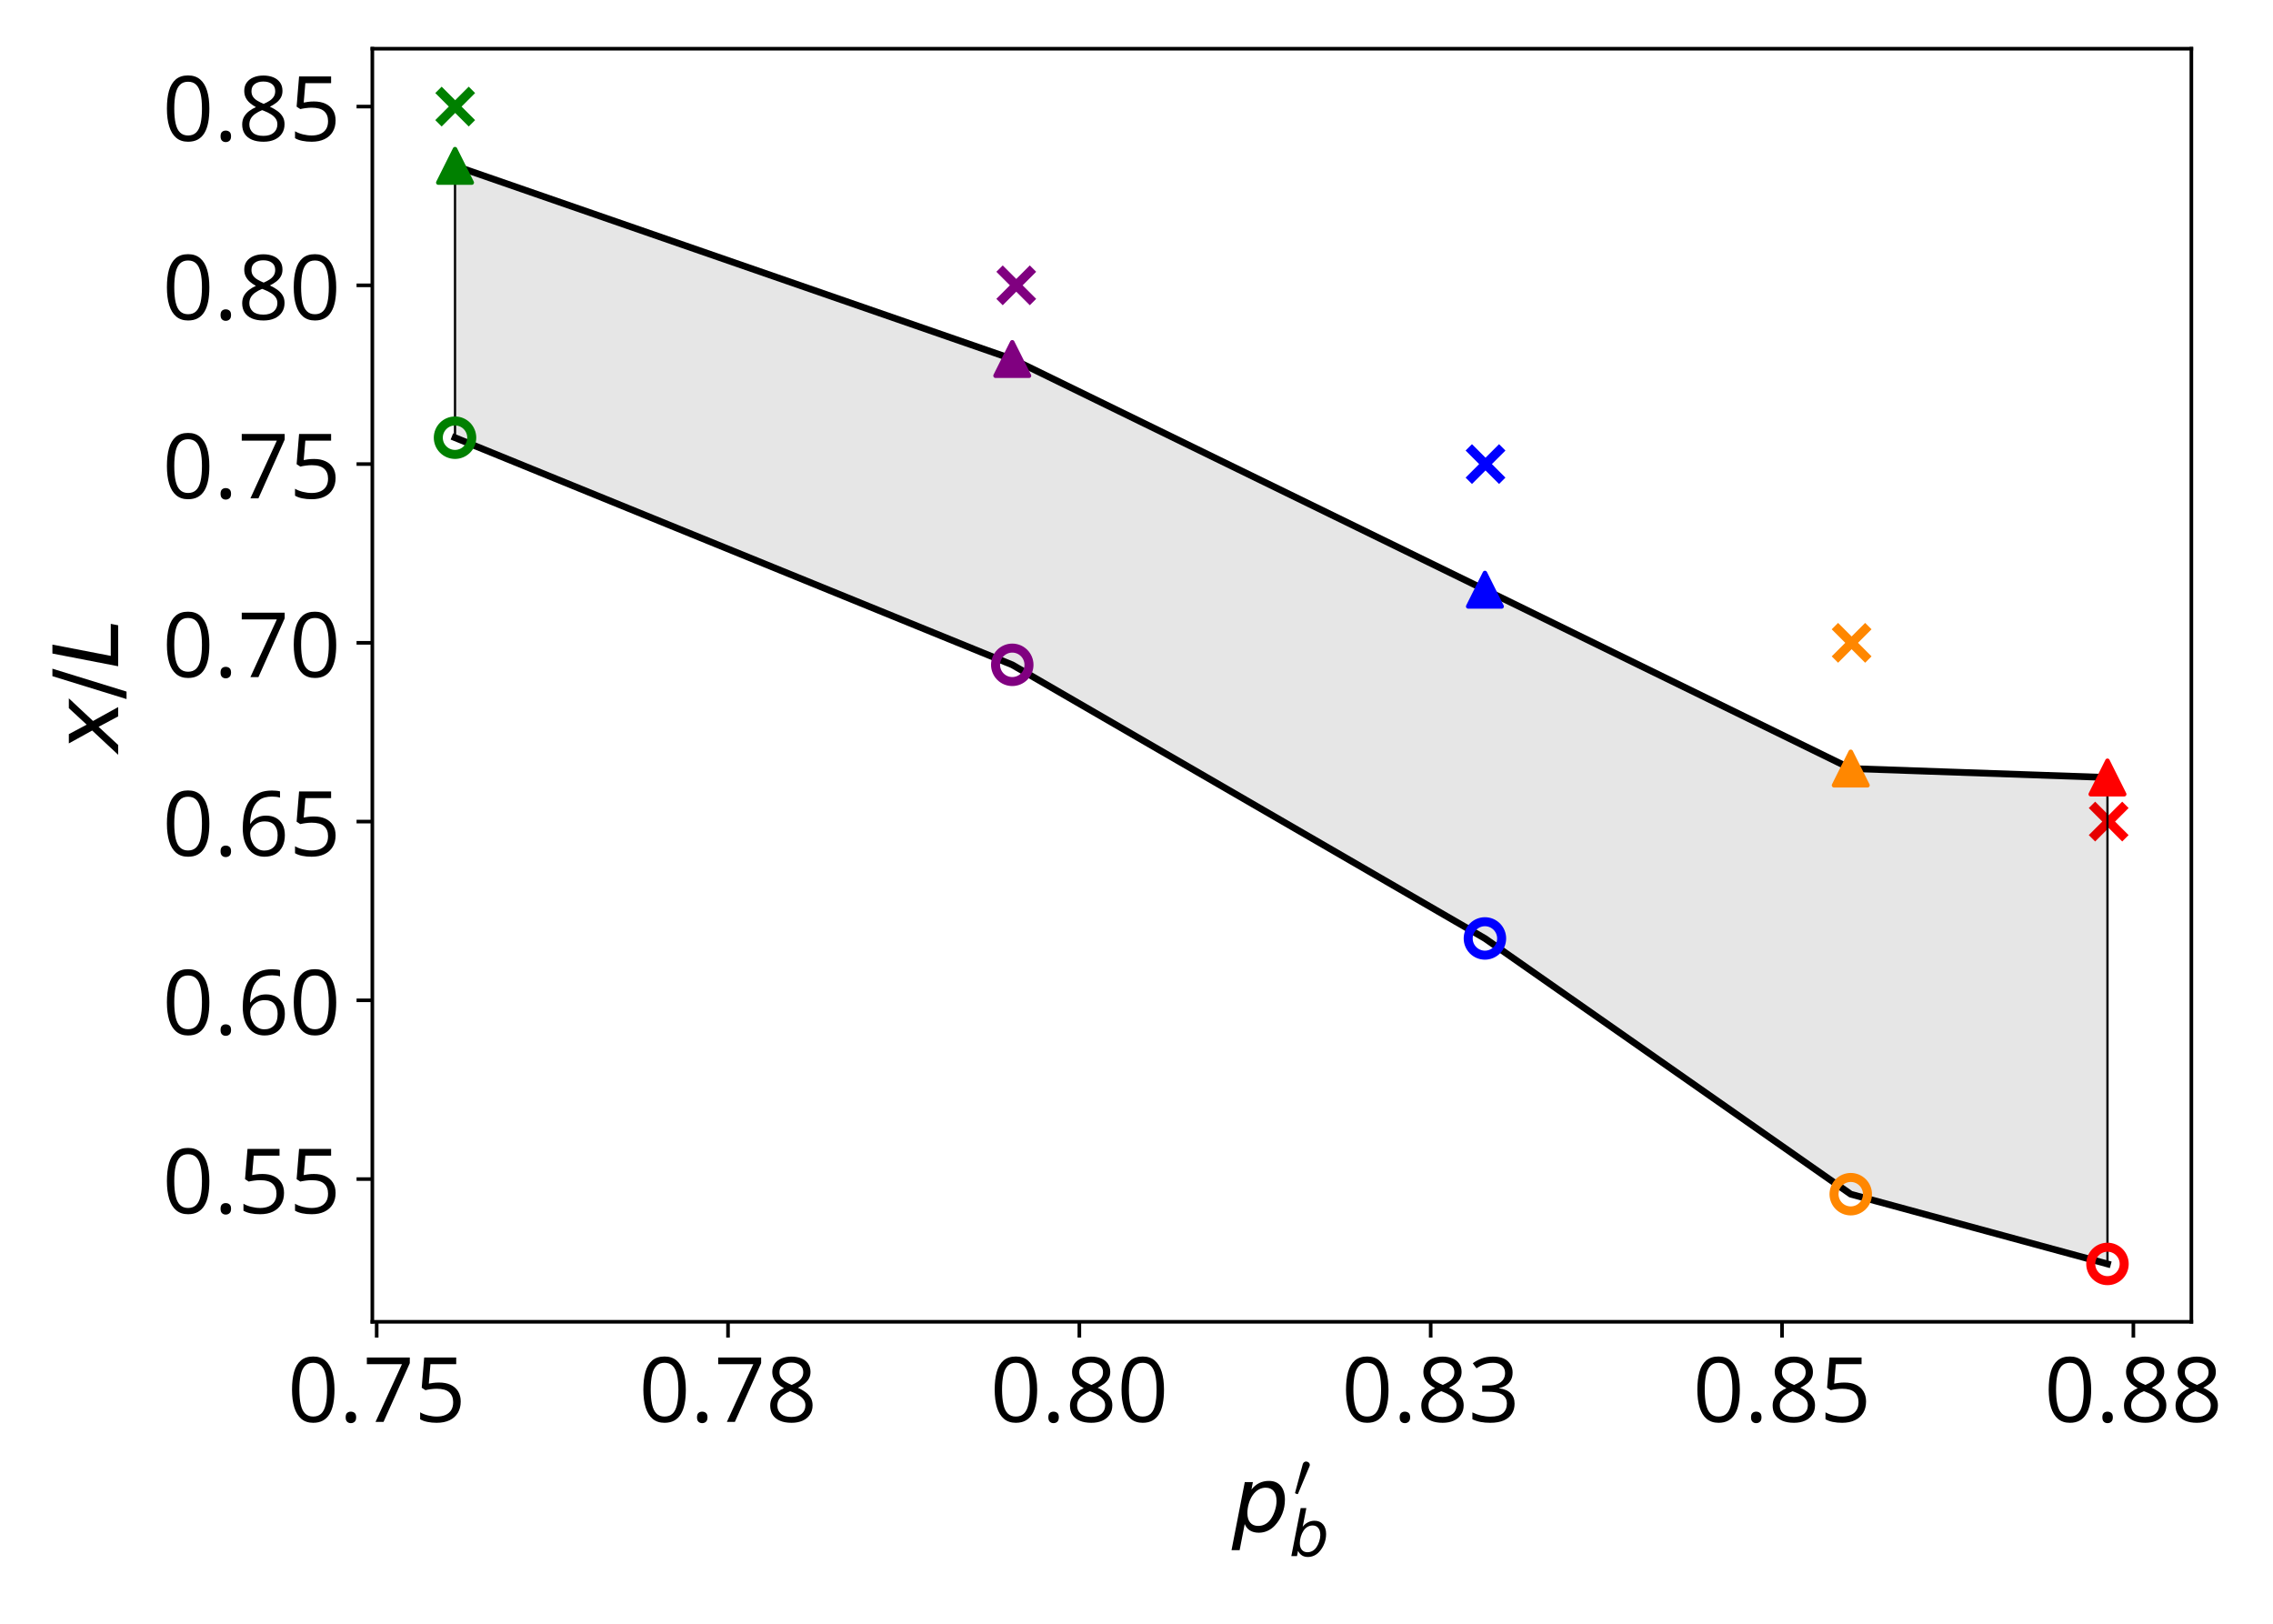
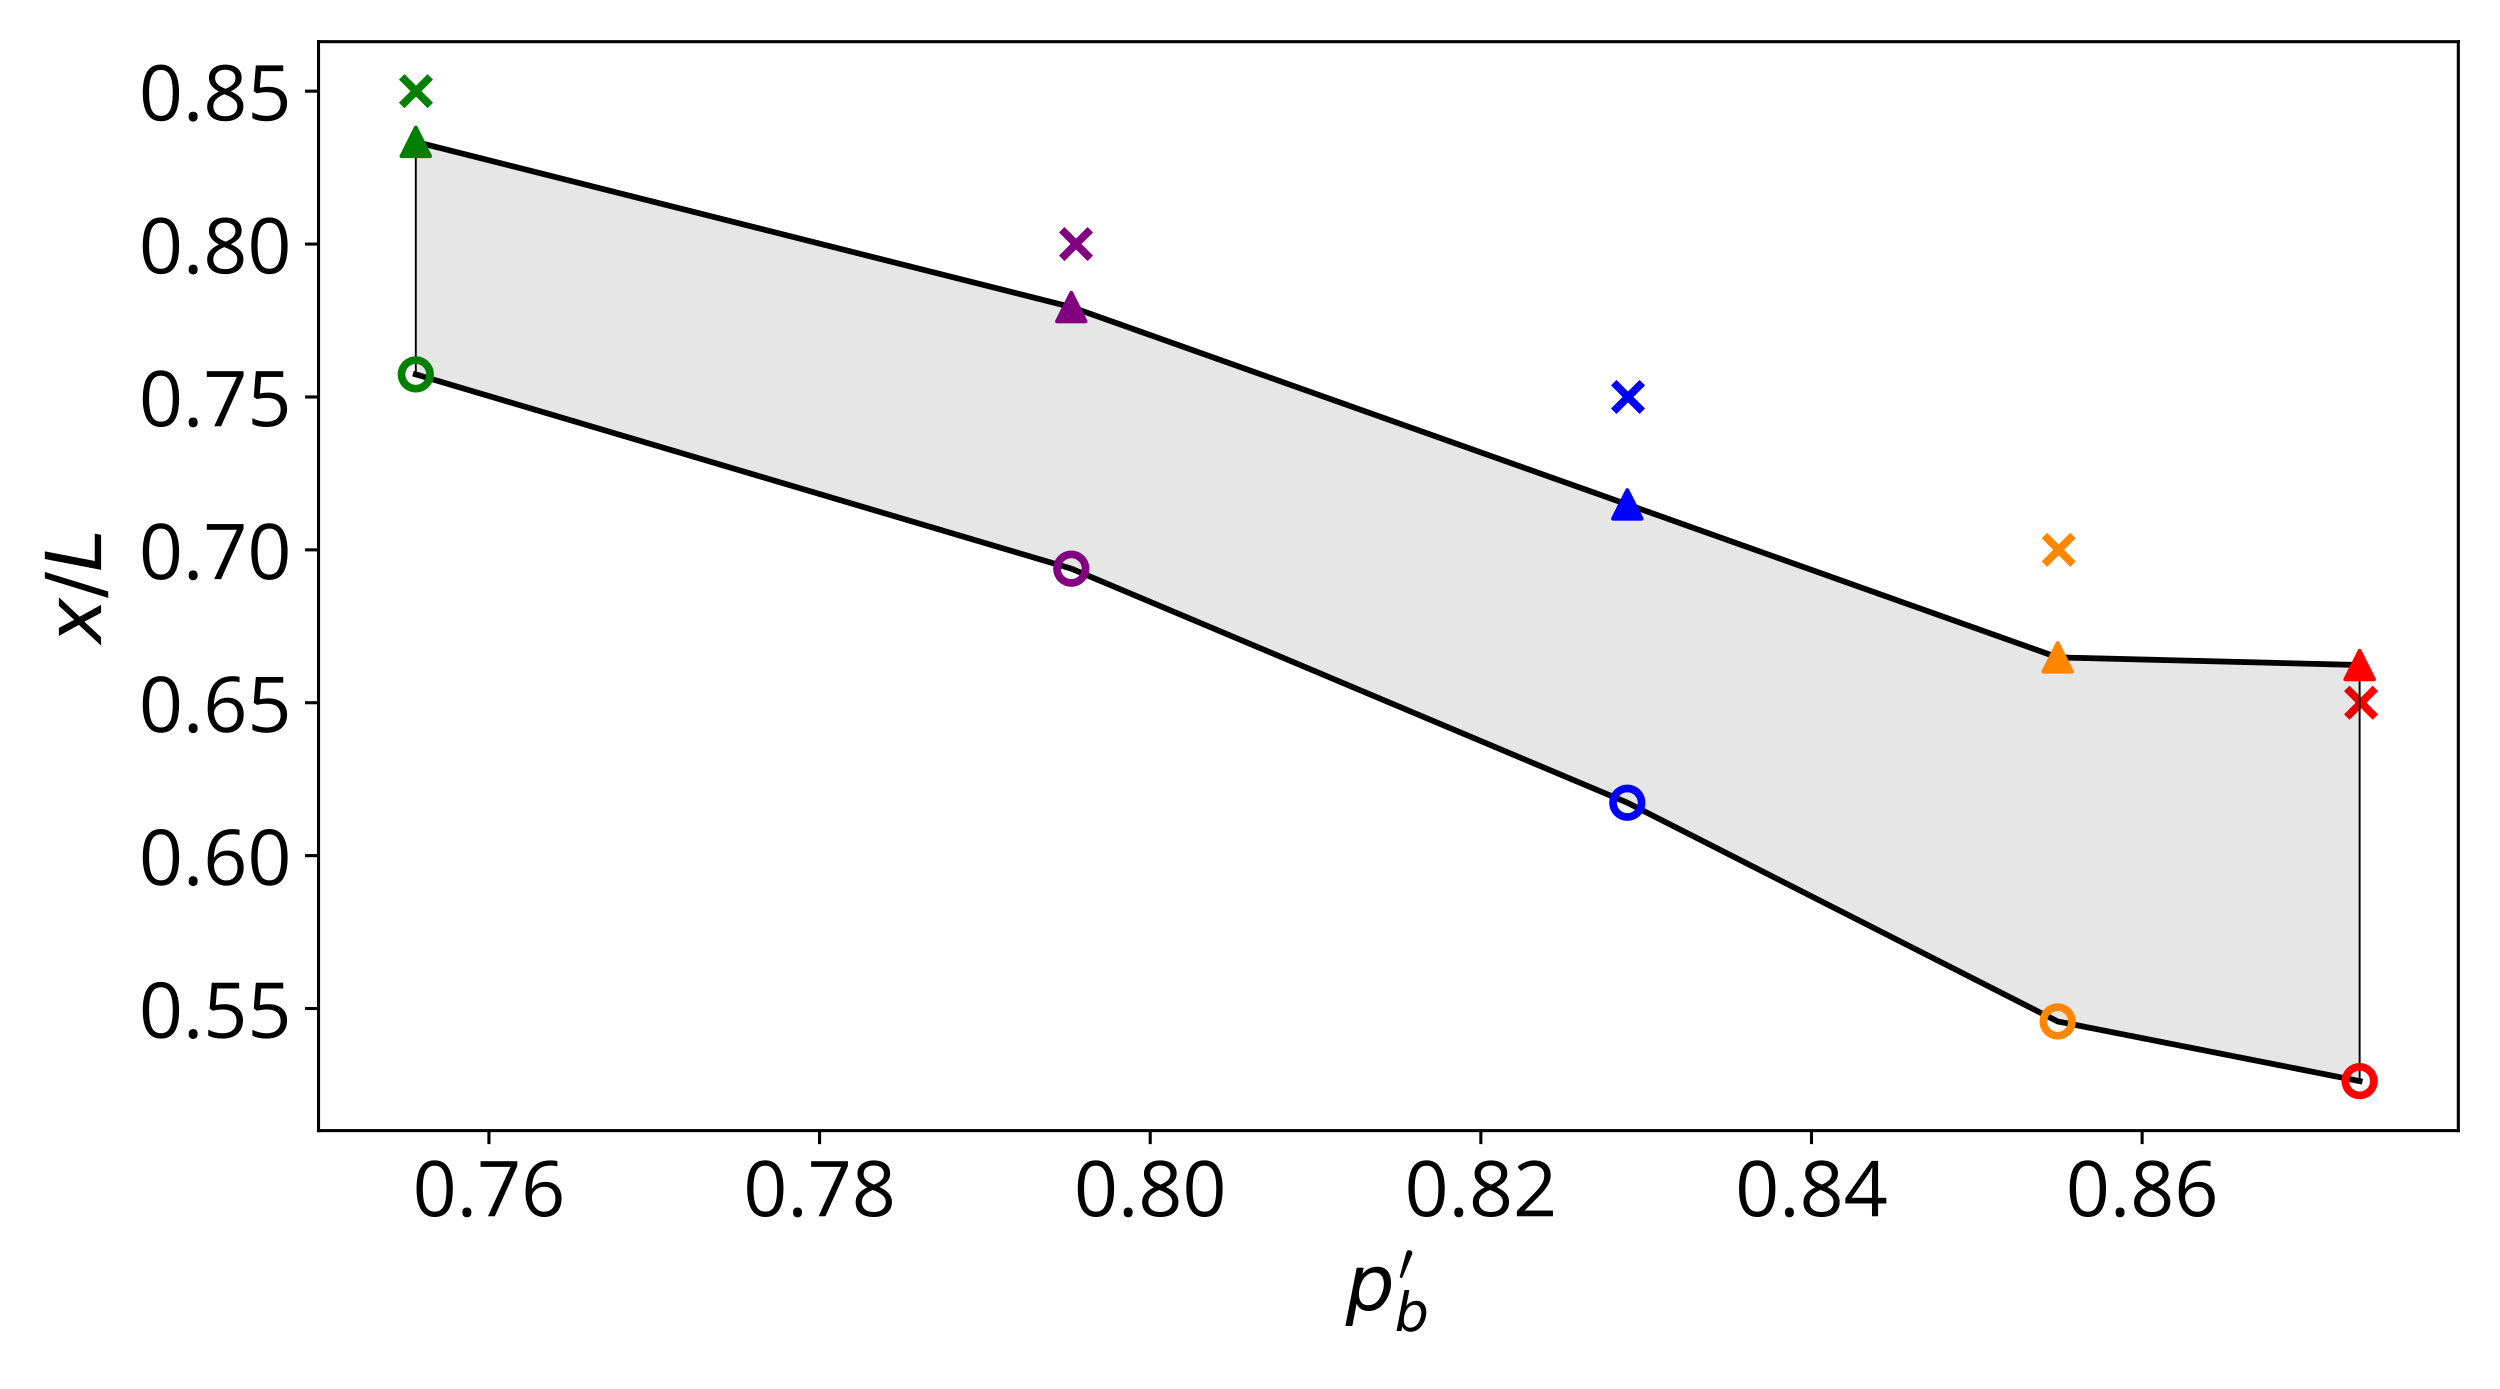
- <svg xmlns="http://www.w3.org/2000/svg" xmlns:xlink="http://www.w3.org/1999/xlink" width="504pt" height="360pt" viewBox="0 0 504 360" version="1.1">
+ <svg xmlns="http://www.w3.org/2000/svg" xmlns:xlink="http://www.w3.org/1999/xlink" width="648pt" height="360pt" viewBox="0 0 648 360" version="1.1">
  <defs>
    <style type="text/css">*{stroke-linejoin: round; stroke-linecap: butt}</style>
  </defs>
  <g id="figure_1">
    <g id="patch_1">
-       <path d="M 0 360  L 504 360  L 504 0  L 0 0  L 0 360  z " style="fill: none" />
+       <path d="M 0 360  L 648 360  L 648 0  L 0 0  L 0 360  z " style="fill: none" />
    </g>
    <g id="axes_1">
      <g id="patch_2">
-         <path d="M 82.56 293.056  L 485.9 293.056  L 485.9 10.8  L 82.56 10.8  L 82.56 293.056  z " style="fill: none" />
+         <path d="M 82.56 293.056  L 637.2 293.056  L 637.2 10.8  L 82.56 10.8  L 82.56 293.056  z " style="fill: none" />
      </g>
      <g id="PathCollection_1">
        <defs>
-           <path id="mbc65a1bb86" d="M -3.708 3.708  L 3.708 -3.708  M -3.708 -3.708  L 3.708 3.708  " style="stroke: #ff0000; stroke-width: 2" />
-         </defs>
-         <g clip-path="url(#pcce4325422)">
-           <use xlink:href="#mbc65a1bb86" x="467.566" y="182.151" style="fill: #ff0000; stroke: #ff0000; stroke-width: 2" />
+           <path id="m8bd02743a0" d="M -3.708 3.708  L 3.708 -3.708  M -3.708 -3.708  L 3.708 3.708  " style="stroke: #ff0000; stroke-width: 2" />
+         </defs>
+         <g clip-path="url(#pde7bd43092)">
+           <use xlink:href="#m8bd02743a0" x="611.989" y="182.151" style="fill: #ff0000; stroke: #ff0000; stroke-width: 2" />
        </g>
      </g>
      <g id="PathCollection_2">
        <defs>
-           <path id="m175d8bca30" d="M -3.708 3.708  L 3.708 -3.708  M -3.708 -3.708  L 3.708 3.708  " style="stroke: #ff8700; stroke-width: 2" />
-         </defs>
-         <g clip-path="url(#pcce4325422)">
-           <use xlink:href="#m175d8bca30" x="410.566" y="142.521" style="fill: #ff8700; stroke: #ff8700; stroke-width: 2" />
+           <path id="md33470eb6f" d="M -3.708 3.708  L 3.708 -3.708  M -3.708 -3.708  L 3.708 3.708  " style="stroke: #ff8700; stroke-width: 2" />
+         </defs>
+         <g clip-path="url(#pde7bd43092)">
+           <use xlink:href="#md33470eb6f" x="533.607" y="142.521" style="fill: #ff8700; stroke: #ff8700; stroke-width: 2" />
        </g>
      </g>
      <g id="PathCollection_3">
        <defs>
-           <path id="m1ca6a62682" d="M -3.708 3.708  L 3.708 -3.708  M -3.708 -3.708  L 3.708 3.708  " style="stroke: #0000ff; stroke-width: 2" />
-         </defs>
-         <g clip-path="url(#pcce4325422)">
-           <use xlink:href="#m1ca6a62682" x="329.39" y="102.891" style="fill: #0000ff; stroke: #0000ff; stroke-width: 2" />
+           <path id="m4ae01405e3" d="M -3.708 3.708  L 3.708 -3.708  M -3.708 -3.708  L 3.708 3.708  " style="stroke: #0000ff; stroke-width: 2" />
+         </defs>
+         <g clip-path="url(#pde7bd43092)">
+           <use xlink:href="#m4ae01405e3" x="421.981" y="102.891" style="fill: #0000ff; stroke: #0000ff; stroke-width: 2" />
        </g>
      </g>
      <g id="PathCollection_4">
        <defs>
-           <path id="m28de1bdd44" d="M -3.708 3.708  L 3.708 -3.708  M -3.708 -3.708  L 3.708 3.708  " style="stroke: #800080; stroke-width: 2" />
-         </defs>
-         <g clip-path="url(#pcce4325422)">
-           <use xlink:href="#m28de1bdd44" x="225.339" y="63.26" style="fill: #800080; stroke: #800080; stroke-width: 2" />
+           <path id="m82427ff9be" d="M -3.708 3.708  L 3.708 -3.708  M -3.708 -3.708  L 3.708 3.708  " style="stroke: #800080; stroke-width: 2" />
+         </defs>
+         <g clip-path="url(#pde7bd43092)">
+           <use xlink:href="#m82427ff9be" x="278.898" y="63.26" style="fill: #800080; stroke: #800080; stroke-width: 2" />
        </g>
      </g>
      <g id="PathCollection_5">
        <defs>
-           <path id="m9c85a7671e" d="M -3.708 3.708  L 3.708 -3.708  M -3.708 -3.708  L 3.708 3.708  " style="stroke: #008000; stroke-width: 2" />
-         </defs>
-         <g clip-path="url(#pcce4325422)">
-           <use xlink:href="#m9c85a7671e" x="100.931" y="23.63" style="fill: #008000; stroke: #008000; stroke-width: 2" />
+           <path id="m4c0b42e154" d="M -3.708 3.708  L 3.708 -3.708  M -3.708 -3.708  L 3.708 3.708  " style="stroke: #008000; stroke-width: 2" />
+         </defs>
+         <g clip-path="url(#pde7bd43092)">
+           <use xlink:href="#m4c0b42e154" x="107.823" y="23.63" style="fill: #008000; stroke: #008000; stroke-width: 2" />
        </g>
      </g>
      <g id="FillBetweenPolyCollection_1">
-         <path d="M 100.894 36.774  L 100.894 97.042  L 224.452 147.398  L 329.257 208.063  L 410.373 264.763  L 467.297 280.226  L 467.297 172.378  L 467.297 172.378  L 410.373 170.395  L 329.257 130.745  L 224.452 79.596  L 100.894 36.774  z " clip-path="url(#pcce4325422)" style="fill: url(#h24ad5fb496); fill-opacity: 0.1; stroke: #000000; stroke-width: 0.5" />
+         <path d="M 107.771 36.774  L 107.771 97.042  L 277.678 147.398  L 421.797 208.063  L 533.342 264.763  L 611.619 280.226  L 611.619 172.378  L 611.619 172.378  L 533.342 170.395  L 421.797 130.745  L 277.678 79.596  L 107.771 36.774  z " clip-path="url(#pde7bd43092)" style="fill: url(#h2fddd3b027); fill-opacity: 0.1; stroke: #000000; stroke-width: 0.5" />
      </g>
      <g id="matplotlib.axis_1">
        <g id="xtick_1">
          <g id="line2d_1">
            <defs>
-               <path id="med26c30f99" d="M 0 0  L 0 3.5  " style="stroke: #000000; stroke-width: 0.8" />
+               <path id="m0897f36cd3" d="M 0 0  L 0 3.5  " style="stroke: #000000; stroke-width: 0.8" />
            </defs>
            <g>
-               <use xlink:href="#med26c30f99" x="83.523" y="293.056" style="stroke: #000000; stroke-width: 0.8" />
+               <use xlink:href="#m0897f36cd3" x="126.734" y="293.056" style="stroke: #000000; stroke-width: 0.8" />
            </g>
          </g>
          <g id="text_1">
-             <g transform="translate(63.74438 315.2529) scale(0.2 -0.2)">
+             <g transform="translate(106.9559 315.2529) scale(0.2 -0.2)">
              <defs>
                <path id="OpenSans-Regular-30" d="M 3334 2291  Q 3334 1734 3250 1296  Q 3166 859 2984 556  Q 2803 253 2515 95  Q 2228 -63 1825 -63  Q 1316 -63 983 215  Q 650 494 486 1020  Q 322 1547 322 2291  Q 322 3022 470 3548  Q 619 4075 950 4358  Q 1281 4641 1825 4641  Q 2341 4641 2675 4361  Q 3009 4081 3171 3554  Q 3334 3028 3334 2291  z M 844 2291  Q 844 1653 941 1228  Q 1038 803 1255 592  Q 1472 381 1825 381  Q 2178 381 2395 590  Q 2613 800 2711 1225  Q 2809 1650 2809 2291  Q 2809 2919 2712 3342  Q 2616 3766 2400 3980  Q 2184 4194 1825 4194  Q 1466 4194 1250 3980  Q 1034 3766 939 3342  Q 844 2919 844 2291  z " transform="scale(0.015625)" />
                <path id="OpenSans-Regular-2e" d="M 469 325  Q 469 544 575 636  Q 681 728 834 728  Q 994 728 1103 636  Q 1213 544 1213 325  Q 1213 109 1103 10  Q 994 -88 834 -88  Q 681 -88 575 10  Q 469 109 469 325  z " transform="scale(0.015625)" />
                <path id="OpenSans-Regular-37" d="M 906 0  L 2781 4094  L 291 4094  L 291 4569  L 3338 4569  L 3338 4169  L 1475 0  L 906 0  z " transform="scale(0.015625)" />
-                 <path id="OpenSans-Regular-35" d="M 1759 2794  Q 2225 2794 2569 2636  Q 2913 2478 3102 2178  Q 3291 1878 3291 1450  Q 3291 981 3087 642  Q 2884 303 2503 120  Q 2122 -63 1591 -63  Q 1234 -63 928 0  Q 622 63 413 188  L 413 681  Q 641 544 966 462  Q 1291 381 1597 381  Q 1944 381 2205 492  Q 2466 603 2611 829  Q 2756 1056 2756 1400  Q 2756 1856 2476 2104  Q 2197 2353 1594 2353  Q 1400 2353 1169 2322  Q 938 2291 788 2253  L 525 2425  L 700 4569  L 2972 4569  L 2972 4094  L 1144 4094  L 1028 2716  Q 1147 2741 1334 2767  Q 1522 2794 1759 2794  z " transform="scale(0.015625)" />
+                 <path id="OpenSans-Regular-36" d="M 363 1953  Q 363 2366 420 2759  Q 478 3153 615 3492  Q 753 3831 990 4087  Q 1228 4344 1583 4489  Q 1938 4634 2434 4634  Q 2575 4634 2737 4620  Q 2900 4606 3006 4575  L 3006 4128  Q 2891 4169 2742 4187  Q 2594 4206 2444 4206  Q 1863 4206 1530 3953  Q 1197 3700 1050 3267  Q 903 2834 881 2294  L 916 2294  Q 1013 2450 1163 2576  Q 1313 2703 1527 2778  Q 1741 2853 2025 2853  Q 2425 2853 2723 2690  Q 3022 2528 3186 2218  Q 3350 1909 3350 1469  Q 3350 997 3175 653  Q 3000 309 2676 123  Q 2353 -63 1906 -63  Q 1572 -63 1290 65  Q 1009 194 801 447  Q 594 700 478 1076  Q 363 1453 363 1953  z M 1900 375  Q 2325 375 2581 647  Q 2838 919 2838 1469  Q 2838 1919 2609 2181  Q 2381 2444 1922 2444  Q 1609 2444 1378 2314  Q 1147 2184 1019 1987  Q 891 1791 891 1588  Q 891 1381 952 1168  Q 1013 956 1138 775  Q 1263 594 1453 484  Q 1644 375 1900 375  z " transform="scale(0.015625)" />
              </defs>
              <use xlink:href="#OpenSans-Regular-30" />
              <use xlink:href="#OpenSans-Regular-2e" transform="translate(57.17773 0)" />
              <use xlink:href="#OpenSans-Regular-37" transform="translate(83.44727 0)" />
-               <use xlink:href="#OpenSans-Regular-35" transform="translate(140.625 0)" />
+               <use xlink:href="#OpenSans-Regular-36" transform="translate(140.625 0)" />
            </g>
          </g>
        </g>
        <g id="xtick_2">
          <g id="line2d_2">
            <g>
-               <use xlink:href="#med26c30f99" x="161.426" y="293.056" style="stroke: #000000; stroke-width: 0.8" />
+               <use xlink:href="#m0897f36cd3" x="212.435" y="293.056" style="stroke: #000000; stroke-width: 0.8" />
            </g>
          </g>
          <g id="text_2">
-             <g transform="translate(141.6476 315.2529) scale(0.2 -0.2)">
+             <g transform="translate(192.6568 315.2529) scale(0.2 -0.2)">
              <defs>
                <path id="OpenSans-Regular-38" d="M 1825 4634  Q 2222 4634 2528 4509  Q 2834 4384 3007 4142  Q 3181 3900 3181 3547  Q 3181 3269 3061 3061  Q 2941 2853 2737 2698  Q 2534 2544 2288 2422  Q 2581 2288 2817 2119  Q 3053 1950 3190 1722  Q 3328 1494 3328 1181  Q 3328 797 3142 517  Q 2956 238 2622 87  Q 2288 -63 1838 -63  Q 1353 -63 1014 82  Q 675 228 498 501  Q 322 775 322 1159  Q 322 1475 456 1708  Q 591 1941 812 2109  Q 1034 2278 1297 2394  Q 1069 2519 880 2678  Q 691 2838 580 3052  Q 469 3266 469 3550  Q 469 3897 645 4139  Q 822 4381 1130 4507  Q 1438 4634 1825 4634  z M 831 1156  Q 831 806 1078 579  Q 1325 353 1825 353  Q 2300 353 2559 579  Q 2819 806 2819 1175  Q 2819 1403 2700 1576  Q 2581 1750 2362 1887  Q 2144 2025 1847 2138  L 1734 2178  Q 1447 2059 1245 1914  Q 1044 1769 937 1584  Q 831 1400 831 1156  z M 1819 4209  Q 1450 4209 1215 4032  Q 981 3856 981 3525  Q 981 3288 1095 3123  Q 1209 2959 1406 2842  Q 1603 2725 1847 2625  Q 2084 2725 2268 2845  Q 2453 2966 2559 3131  Q 2666 3297 2666 3528  Q 2666 3859 2433 4034  Q 2200 4209 1819 4209  z " transform="scale(0.015625)" />
              </defs>
              <use xlink:href="#OpenSans-Regular-30" />
              <use xlink:href="#OpenSans-Regular-2e" transform="translate(57.17773 0)" />
              <use xlink:href="#OpenSans-Regular-37" transform="translate(83.44727 0)" />
              <use xlink:href="#OpenSans-Regular-38" transform="translate(140.625 0)" />
            </g>
          </g>
        </g>
        <g id="xtick_3">
          <g id="line2d_3">
            <g>
-               <use xlink:href="#med26c30f99" x="239.329" y="293.056" style="stroke: #000000; stroke-width: 0.8" />
+               <use xlink:href="#m0897f36cd3" x="298.136" y="293.056" style="stroke: #000000; stroke-width: 0.8" />
            </g>
          </g>
          <g id="text_3">
-             <g transform="translate(219.5509 315.2529) scale(0.2 -0.2)">
+             <g transform="translate(278.3578 315.2529) scale(0.2 -0.2)">
              <use xlink:href="#OpenSans-Regular-30" />
              <use xlink:href="#OpenSans-Regular-2e" transform="translate(57.17773 0)" />
              <use xlink:href="#OpenSans-Regular-38" transform="translate(83.44727 0)" />
              <use xlink:href="#OpenSans-Regular-30" transform="translate(140.625 0)" />
            </g>
          </g>
        </g>
        <g id="xtick_4">
          <g id="line2d_4">
            <g>
-               <use xlink:href="#med26c30f99" x="317.232" y="293.056" style="stroke: #000000; stroke-width: 0.8" />
+               <use xlink:href="#m0897f36cd3" x="383.837" y="293.056" style="stroke: #000000; stroke-width: 0.8" />
            </g>
          </g>
          <g id="text_4">
-             <g transform="translate(297.4541 315.2529) scale(0.2 -0.2)">
-               <defs>
-                 <path id="OpenSans-Regular-33" d="M 3141 3503  Q 3141 3197 3022 2972  Q 2903 2747 2690 2605  Q 2478 2463 2191 2406  L 2191 2381  Q 2734 2313 3007 2031  Q 3281 1750 3281 1294  Q 3281 897 3095 590  Q 2909 284 2526 110  Q 2144 -63 1547 -63  Q 1184 -63 876 -5  Q 569 53 288 188  L 288 675  Q 572 534 906 454  Q 1241 375 1553 375  Q 2178 375 2456 623  Q 2734 872 2734 1303  Q 2734 1600 2579 1783  Q 2425 1966 2136 2052  Q 1847 2138 1441 2138  L 984 2138  L 984 2581  L 1444 2581  Q 1816 2581 2075 2690  Q 2334 2800 2470 2998  Q 2606 3197 2606 3469  Q 2606 3816 2375 4005  Q 2144 4194 1747 4194  Q 1503 4194 1303 4144  Q 1103 4094 928 4006  Q 753 3919 578 3803  L 316 4159  Q 566 4353 925 4493  Q 1284 4634 1741 4634  Q 2441 4634 2791 4315  Q 3141 3997 3141 3503  z " transform="scale(0.015625)" />
-               </defs>
-               <use xlink:href="#OpenSans-Regular-30" />
-               <use xlink:href="#OpenSans-Regular-2e" transform="translate(57.17773 0)" />
-               <use xlink:href="#OpenSans-Regular-38" transform="translate(83.44727 0)" />
-               <use xlink:href="#OpenSans-Regular-33" transform="translate(140.625 0)" />
+             <g transform="translate(364.0587 315.2529) scale(0.2 -0.2)">
+               <defs>
+                 <path id="OpenSans-Regular-32" d="M 3309 0  L 316 0  L 316 434  L 1538 1675  Q 1878 2019 2111 2287  Q 2344 2556 2466 2817  Q 2588 3078 2588 3391  Q 2588 3778 2358 3983  Q 2128 4188 1753 4188  Q 1425 4188 1172 4075  Q 919 3963 653 3756  L 375 4106  Q 556 4259 770 4378  Q 984 4497 1229 4565  Q 1475 4634 1753 4634  Q 2175 4634 2481 4487  Q 2788 4341 2955 4069  Q 3122 3797 3122 3422  Q 3122 3059 2978 2748  Q 2834 2438 2575 2133  Q 2316 1828 1969 1488  L 975 497  L 975 475  L 3309 475  L 3309 0  z " transform="scale(0.015625)" />
+               </defs>
+               <use xlink:href="#OpenSans-Regular-30" />
+               <use xlink:href="#OpenSans-Regular-2e" transform="translate(57.17773 0)" />
+               <use xlink:href="#OpenSans-Regular-38" transform="translate(83.44727 0)" />
+               <use xlink:href="#OpenSans-Regular-32" transform="translate(140.625 0)" />
            </g>
          </g>
        </g>
        <g id="xtick_5">
          <g id="line2d_5">
            <g>
-               <use xlink:href="#med26c30f99" x="395.136" y="293.056" style="stroke: #000000; stroke-width: 0.8" />
+               <use xlink:href="#m0897f36cd3" x="469.538" y="293.056" style="stroke: #000000; stroke-width: 0.8" />
            </g>
          </g>
          <g id="text_5">
-             <g transform="translate(375.3574 315.2529) scale(0.2 -0.2)">
-               <use xlink:href="#OpenSans-Regular-30" />
-               <use xlink:href="#OpenSans-Regular-2e" transform="translate(57.17773 0)" />
-               <use xlink:href="#OpenSans-Regular-38" transform="translate(83.44727 0)" />
-               <use xlink:href="#OpenSans-Regular-35" transform="translate(140.625 0)" />
+             <g transform="translate(449.7596 315.2529) scale(0.2 -0.2)">
+               <defs>
+                 <path id="OpenSans-Regular-34" d="M 3538 1059  L 2853 1059  L 2853 0  L 2347 0  L 2347 1059  L 138 1059  L 138 1497  L 2313 4594  L 2853 4594  L 2853 1528  L 3538 1528  L 3538 1059  z M 2347 1528  L 2347 3022  Q 2347 3194 2350 3333  Q 2353 3472 2359 3592  Q 2366 3713 2370 3822  Q 2375 3931 2378 4038  L 2353 4038  Q 2294 3913 2217 3773  Q 2141 3634 2063 3525  L 653 1528  L 2347 1528  z " transform="scale(0.015625)" />
+               </defs>
+               <use xlink:href="#OpenSans-Regular-30" />
+               <use xlink:href="#OpenSans-Regular-2e" transform="translate(57.17773 0)" />
+               <use xlink:href="#OpenSans-Regular-38" transform="translate(83.44727 0)" />
+               <use xlink:href="#OpenSans-Regular-34" transform="translate(140.625 0)" />
            </g>
          </g>
        </g>
        <g id="xtick_6">
          <g id="line2d_6">
            <g>
-               <use xlink:href="#med26c30f99" x="473.039" y="293.056" style="stroke: #000000; stroke-width: 0.8" />
+               <use xlink:href="#m0897f36cd3" x="555.239" y="293.056" style="stroke: #000000; stroke-width: 0.8" />
            </g>
          </g>
          <g id="text_6">
-             <g transform="translate(453.2606 315.2529) scale(0.2 -0.2)">
-               <use xlink:href="#OpenSans-Regular-30" />
-               <use xlink:href="#OpenSans-Regular-2e" transform="translate(57.17773 0)" />
-               <use xlink:href="#OpenSans-Regular-38" transform="translate(83.44727 0)" />
-               <use xlink:href="#OpenSans-Regular-38" transform="translate(140.625 0)" />
+             <g transform="translate(535.4605 315.2529) scale(0.2 -0.2)">
+               <use xlink:href="#OpenSans-Regular-30" />
+               <use xlink:href="#OpenSans-Regular-2e" transform="translate(57.17773 0)" />
+               <use xlink:href="#OpenSans-Regular-38" transform="translate(83.44727 0)" />
+               <use xlink:href="#OpenSans-Regular-36" transform="translate(140.625 0)" />
            </g>
          </g>
        </g>
        <g id="text_7">
-           <g transform="translate(273.13 339.6372) scale(0.2 -0.2)">
+           <g transform="translate(348.78 339.6372) scale(0.2 -0.2)">
            <defs>
              <path id="DejaVuSans-Oblique-70" d="M 3175 2156  Q 3175 2616 2975 2859  Q 2775 3103 2400 3103  Q 2144 3103 1911 2972  Q 1678 2841 1497 2591  Q 1319 2344 1212 1994  Q 1106 1644 1106 1300  Q 1106 863 1306 627  Q 1506 391 1875 391  Q 2147 391 2380 519  Q 2613 647 2778 891  Q 2956 1147 3065 1494  Q 3175 1841 3175 2156  z M 1394 2969  Q 1625 3272 1939 3428  Q 2253 3584 2638 3584  Q 3175 3584 3472 3232  Q 3769 2881 3769 2247  Q 3769 1728 3584 1258  Q 3400 788 3053 416  Q 2822 169 2531 39  Q 2241 -91 1919 -91  Q 1547 -91 1294 64  Q 1041 219 916 525  L 556 -1331  L -19 -1331  L 922 3500  L 1497 3500  L 1394 2969  z " transform="scale(0.015625)" />
              <path id="Cmsy10-30" d="M 225 347  Q 184 359 184 409  L 966 3316  Q 1003 3434 1093 3506  Q 1184 3578 1300 3578  Q 1450 3578 1564 3479  Q 1678 3381 1678 3231  Q 1678 3166 1644 3084  L 488 319  Q 466 275 428 275  Q 394 275 320 306  Q 247 338 225 347  z " transform="scale(0.015625)" />
              <path id="DejaVuSans-Oblique-62" d="M 3169 2138  Q 3169 2591 2961 2847  Q 2753 3103 2388 3103  Q 2122 3103 1889 2973  Q 1656 2844 1484 2597  Q 1303 2338 1198 1995  Q 1094 1653 1094 1313  Q 1094 881 1298 636  Q 1503 391 1863 391  Q 2134 391 2365 517  Q 2597 644 2772 891  Q 2950 1147 3059 1487  Q 3169 1828 3169 2138  z M 1381 2969  Q 1594 3256 1914 3420  Q 2234 3584 2584 3584  Q 3122 3584 3439 3221  Q 3756 2859 3756 2241  Q 3756 1734 3570 1259  Q 3384 784 3041 416  Q 2816 172 2522 40  Q 2228 -91 1906 -91  Q 1566 -91 1316 65  Q 1066 222 909 531  L 806 0  L 231 0  L 1178 4863  L 1753 4863  L 1381 2969  z " transform="scale(0.015625)" />
            </defs>
            <use xlink:href="#DejaVuSans-Oblique-70" transform="translate(0 0.520313)" />
            <use xlink:href="#Cmsy10-30" transform="translate(68.12646 38.86563) scale(0.7)" />
            <use xlink:href="#DejaVuSans-Oblique-62" transform="translate(63.47656 -26.82344) scale(0.7)" />
          </g>
        </g>
      </g>
      <g id="matplotlib.axis_2">
        <g id="ytick_1">
          <g id="line2d_7">
            <defs>
-               <path id="m71e8b456d3" d="M 0 0  L -3.5 0  " style="stroke: #000000; stroke-width: 0.8" />
+               <path id="mcaf106a169" d="M 0 0  L -3.5 0  " style="stroke: #000000; stroke-width: 0.8" />
            </defs>
            <g>
-               <use xlink:href="#m71e8b456d3" x="82.56" y="261.412" style="stroke: #000000; stroke-width: 0.8" />
+               <use xlink:href="#mcaf106a169" x="82.56" y="261.412" style="stroke: #000000; stroke-width: 0.8" />
            </g>
          </g>
          <g id="text_8">
            <g transform="translate(36.00375 269.0106) scale(0.2 -0.2)">
+               <defs>
+                 <path id="OpenSans-Regular-35" d="M 1759 2794  Q 2225 2794 2569 2636  Q 2913 2478 3102 2178  Q 3291 1878 3291 1450  Q 3291 981 3087 642  Q 2884 303 2503 120  Q 2122 -63 1591 -63  Q 1234 -63 928 0  Q 622 63 413 188  L 413 681  Q 641 544 966 462  Q 1291 381 1597 381  Q 1944 381 2205 492  Q 2466 603 2611 829  Q 2756 1056 2756 1400  Q 2756 1856 2476 2104  Q 2197 2353 1594 2353  Q 1400 2353 1169 2322  Q 938 2291 788 2253  L 525 2425  L 700 4569  L 2972 4569  L 2972 4094  L 1144 4094  L 1028 2716  Q 1147 2741 1334 2767  Q 1522 2794 1759 2794  z " transform="scale(0.015625)" />
+               </defs>
              <use xlink:href="#OpenSans-Regular-30" />
              <use xlink:href="#OpenSans-Regular-2e" transform="translate(57.17773 0)" />
              <use xlink:href="#OpenSans-Regular-35" transform="translate(83.44727 0)" />
              <use xlink:href="#OpenSans-Regular-35" transform="translate(140.625 0)" />
            </g>
          </g>
        </g>
        <g id="ytick_2">
          <g id="line2d_8">
            <g>
-               <use xlink:href="#m71e8b456d3" x="82.56" y="221.782" style="stroke: #000000; stroke-width: 0.8" />
+               <use xlink:href="#mcaf106a169" x="82.56" y="221.782" style="stroke: #000000; stroke-width: 0.8" />
            </g>
          </g>
          <g id="text_9">
            <g transform="translate(36.00375 229.3802) scale(0.2 -0.2)">
-               <defs>
-                 <path id="OpenSans-Regular-36" d="M 363 1953  Q 363 2366 420 2759  Q 478 3153 615 3492  Q 753 3831 990 4087  Q 1228 4344 1583 4489  Q 1938 4634 2434 4634  Q 2575 4634 2737 4620  Q 2900 4606 3006 4575  L 3006 4128  Q 2891 4169 2742 4187  Q 2594 4206 2444 4206  Q 1863 4206 1530 3953  Q 1197 3700 1050 3267  Q 903 2834 881 2294  L 916 2294  Q 1013 2450 1163 2576  Q 1313 2703 1527 2778  Q 1741 2853 2025 2853  Q 2425 2853 2723 2690  Q 3022 2528 3186 2218  Q 3350 1909 3350 1469  Q 3350 997 3175 653  Q 3000 309 2676 123  Q 2353 -63 1906 -63  Q 1572 -63 1290 65  Q 1009 194 801 447  Q 594 700 478 1076  Q 363 1453 363 1953  z M 1900 375  Q 2325 375 2581 647  Q 2838 919 2838 1469  Q 2838 1919 2609 2181  Q 2381 2444 1922 2444  Q 1609 2444 1378 2314  Q 1147 2184 1019 1987  Q 891 1791 891 1588  Q 891 1381 952 1168  Q 1013 956 1138 775  Q 1263 594 1453 484  Q 1644 375 1900 375  z " transform="scale(0.015625)" />
-               </defs>
              <use xlink:href="#OpenSans-Regular-30" />
              <use xlink:href="#OpenSans-Regular-2e" transform="translate(57.17773 0)" />
              <use xlink:href="#OpenSans-Regular-36" transform="translate(83.44727 0)" />
              <use xlink:href="#OpenSans-Regular-30" transform="translate(140.625 0)" />
            </g>
          </g>
        </g>
        <g id="ytick_3">
          <g id="line2d_9">
            <g>
-               <use xlink:href="#m71e8b456d3" x="82.56" y="182.151" style="stroke: #000000; stroke-width: 0.8" />
+               <use xlink:href="#mcaf106a169" x="82.56" y="182.151" style="stroke: #000000; stroke-width: 0.8" />
            </g>
          </g>
          <g id="text_10">
            <g transform="translate(36.00375 189.7498) scale(0.2 -0.2)">
              <use xlink:href="#OpenSans-Regular-30" />
              <use xlink:href="#OpenSans-Regular-2e" transform="translate(57.17773 0)" />
              <use xlink:href="#OpenSans-Regular-36" transform="translate(83.44727 0)" />
              <use xlink:href="#OpenSans-Regular-35" transform="translate(140.625 0)" />
            </g>
          </g>
        </g>
        <g id="ytick_4">
          <g id="line2d_10">
            <g>
-               <use xlink:href="#m71e8b456d3" x="82.56" y="142.521" style="stroke: #000000; stroke-width: 0.8" />
+               <use xlink:href="#mcaf106a169" x="82.56" y="142.521" style="stroke: #000000; stroke-width: 0.8" />
            </g>
          </g>
          <g id="text_11">
            <g transform="translate(36.00375 150.1194) scale(0.2 -0.2)">
              <use xlink:href="#OpenSans-Regular-30" />
              <use xlink:href="#OpenSans-Regular-2e" transform="translate(57.17773 0)" />
              <use xlink:href="#OpenSans-Regular-37" transform="translate(83.44727 0)" />
              <use xlink:href="#OpenSans-Regular-30" transform="translate(140.625 0)" />
            </g>
          </g>
        </g>
        <g id="ytick_5">
          <g id="line2d_11">
            <g>
-               <use xlink:href="#m71e8b456d3" x="82.56" y="102.891" style="stroke: #000000; stroke-width: 0.8" />
+               <use xlink:href="#mcaf106a169" x="82.56" y="102.891" style="stroke: #000000; stroke-width: 0.8" />
            </g>
          </g>
          <g id="text_12">
            <g transform="translate(36.00375 110.489) scale(0.2 -0.2)">
              <use xlink:href="#OpenSans-Regular-30" />
              <use xlink:href="#OpenSans-Regular-2e" transform="translate(57.17773 0)" />
              <use xlink:href="#OpenSans-Regular-37" transform="translate(83.44727 0)" />
              <use xlink:href="#OpenSans-Regular-35" transform="translate(140.625 0)" />
            </g>
          </g>
        </g>
        <g id="ytick_6">
          <g id="line2d_12">
            <g>
-               <use xlink:href="#m71e8b456d3" x="82.56" y="63.26" style="stroke: #000000; stroke-width: 0.8" />
+               <use xlink:href="#mcaf106a169" x="82.56" y="63.26" style="stroke: #000000; stroke-width: 0.8" />
            </g>
          </g>
          <g id="text_13">
            <g transform="translate(36.00375 70.85864) scale(0.2 -0.2)">
              <use xlink:href="#OpenSans-Regular-30" />
              <use xlink:href="#OpenSans-Regular-2e" transform="translate(57.17773 0)" />
              <use xlink:href="#OpenSans-Regular-38" transform="translate(83.44727 0)" />
              <use xlink:href="#OpenSans-Regular-30" transform="translate(140.625 0)" />
            </g>
          </g>
        </g>
        <g id="ytick_7">
          <g id="line2d_13">
            <g>
-               <use xlink:href="#m71e8b456d3" x="82.56" y="23.63" style="stroke: #000000; stroke-width: 0.8" />
+               <use xlink:href="#mcaf106a169" x="82.56" y="23.63" style="stroke: #000000; stroke-width: 0.8" />
            </g>
          </g>
          <g id="text_14">
            <g transform="translate(36.00375 31.22826) scale(0.2 -0.2)">
              <use xlink:href="#OpenSans-Regular-30" />
              <use xlink:href="#OpenSans-Regular-2e" transform="translate(57.17773 0)" />
              <use xlink:href="#OpenSans-Regular-38" transform="translate(83.44727 0)" />
              <use xlink:href="#OpenSans-Regular-35" transform="translate(140.625 0)" />
            </g>
          </g>
        </g>
        <g id="text_15">
          <g transform="translate(26.21937 166.828) rotate(-90) scale(0.2 -0.2)">
            <defs>
              <path id="DejaVuSans-Oblique-78" d="M 3841 3500  L 2234 1784  L 3219 0  L 2559 0  L 1819 1388  L 531 0  L -166 0  L 1556 1844  L 641 3500  L 1300 3500  L 1972 2234  L 3144 3500  L 3841 3500  z " transform="scale(0.015625)" />
              <path id="DejaVuSans-2f" d="M 1625 4666  L 2156 4666  L 531 -594  L 0 -594  L 1625 4666  z " transform="scale(0.015625)" />
              <path id="DejaVuSans-Oblique-4c" d="M 1075 4666  L 1709 4666  L 909 525  L 3181 525  L 3078 0  L 172 0  L 1075 4666  z " transform="scale(0.015625)" />
            </defs>
            <use xlink:href="#DejaVuSans-Oblique-78" transform="translate(0 0.09375)" />
            <use xlink:href="#DejaVuSans-2f" transform="translate(59.17969 0.09375)" />
            <use xlink:href="#DejaVuSans-Oblique-4c" transform="translate(92.87109 0.09375)" />
          </g>
        </g>
      </g>
      <g id="line2d_14">
-         <path d="M 100.894 97.042  L 224.452 147.398  L 329.257 208.063  L 410.373 264.763  L 467.297 280.226  " clip-path="url(#pcce4325422)" style="fill: none; stroke: #000000; stroke-width: 1.5; stroke-linecap: square" />
+         <path d="M 107.771 97.042  L 277.678 147.398  L 421.797 208.063  L 533.342 264.763  L 611.619 280.226  " clip-path="url(#pde7bd43092)" style="fill: none; stroke: #000000; stroke-width: 1.5; stroke-linecap: square" />
      </g>
      <g id="line2d_15">
-         <path d="M 100.894 36.774  L 224.452 79.596  L 329.257 130.745  L 410.373 170.395  L 467.297 172.378  " clip-path="url(#pcce4325422)" style="fill: none; stroke: #000000; stroke-width: 1.5; stroke-linecap: square" />
+         <path d="M 107.771 36.774  L 277.678 79.596  L 421.797 130.745  L 533.342 170.395  L 611.619 172.378  " clip-path="url(#pde7bd43092)" style="fill: none; stroke: #000000; stroke-width: 1.5; stroke-linecap: square" />
      </g>
      <g id="patch_3">
        <path d="M 82.56 293.056  L 82.56 10.8  " style="fill: none; stroke: #000000; stroke-width: 0.8; stroke-linejoin: miter; stroke-linecap: square" />
      </g>
      <g id="patch_4">
-         <path d="M 485.9 293.056  L 485.9 10.8  " style="fill: none; stroke: #000000; stroke-width: 0.8; stroke-linejoin: miter; stroke-linecap: square" />
+         <path d="M 637.2 293.056  L 637.2 10.8  " style="fill: none; stroke: #000000; stroke-width: 0.8; stroke-linejoin: miter; stroke-linecap: square" />
      </g>
      <g id="patch_5">
-         <path d="M 82.56 293.056  L 485.9 293.056  " style="fill: none; stroke: #000000; stroke-width: 0.8; stroke-linejoin: miter; stroke-linecap: square" />
+         <path d="M 82.56 293.056  L 637.2 293.056  " style="fill: none; stroke: #000000; stroke-width: 0.8; stroke-linejoin: miter; stroke-linecap: square" />
      </g>
      <g id="patch_6">
-         <path d="M 82.56 10.8  L 485.9 10.8  " style="fill: none; stroke: #000000; stroke-width: 0.8; stroke-linejoin: miter; stroke-linecap: square" />
+         <path d="M 82.56 10.8  L 637.2 10.8  " style="fill: none; stroke: #000000; stroke-width: 0.8; stroke-linejoin: miter; stroke-linecap: square" />
      </g>
      <g id="PathCollection_6">
-         <path d="M 467.297 283.934  C 468.281 283.934 469.224 283.544 469.919 282.848  C 470.615 282.153 471.005 281.21 471.005 280.226  C 471.005 279.243 470.615 278.3 469.919 277.604  C 469.224 276.909 468.281 276.518 467.297 276.518  C 466.314 276.518 465.371 276.909 464.675 277.604  C 463.98 278.3 463.589 279.243 463.589 280.226  C 463.589 281.21 463.98 282.153 464.675 282.848  C 465.371 283.544 466.314 283.934 467.297 283.934  L 467.297 283.934  z " clip-path="url(#pcce4325422)" style="fill: none; stroke: #ff0000; stroke-width: 2" />
+         <path d="M 611.619 283.934  C 612.603 283.934 613.546 283.544 614.241 282.848  C 614.937 282.153 615.327 281.21 615.327 280.226  C 615.327 279.243 614.937 278.3 614.241 277.604  C 613.546 276.909 612.603 276.518 611.619 276.518  C 610.636 276.518 609.693 276.909 608.997 277.604  C 608.302 278.3 607.911 279.243 607.911 280.226  C 607.911 281.21 608.302 282.153 608.997 282.848  C 609.693 283.544 610.636 283.934 611.619 283.934  L 611.619 283.934  z " clip-path="url(#pde7bd43092)" style="fill: none; stroke: #ff0000; stroke-width: 2" />
      </g>
      <g id="PathCollection_7">
        <defs>
-           <path id="mcd41ac132d" d="M 0 -3.708  L -3.708 3.708  L 3.708 3.708  z " style="stroke: #ff0000" />
-         </defs>
-         <g clip-path="url(#pcce4325422)">
-           <use xlink:href="#mcd41ac132d" x="467.297" y="172.378" style="fill: #ff0000; stroke: #ff0000" />
+           <path id="m6c36dd70f3" d="M 0 -3.708  L -3.708 3.708  L 3.708 3.708  z " style="stroke: #ff0000" />
+         </defs>
+         <g clip-path="url(#pde7bd43092)">
+           <use xlink:href="#m6c36dd70f3" x="611.619" y="172.378" style="fill: #ff0000; stroke: #ff0000" />
        </g>
      </g>
      <g id="PathCollection_8">
-         <path d="M 410.373 268.471  C 411.356 268.471 412.3 268.08 412.995 267.385  C 413.69 266.689 414.081 265.746 414.081 264.763  C 414.081 263.779 413.69 262.836 412.995 262.141  C 412.3 261.445 411.356 261.054 410.373 261.054  C 409.39 261.054 408.446 261.445 407.751 262.141  C 407.056 262.836 406.665 263.779 406.665 264.763  C 406.665 265.746 407.056 266.689 407.751 267.385  C 408.446 268.08 409.39 268.471 410.373 268.471  L 410.373 268.471  z " clip-path="url(#pcce4325422)" style="fill: none; stroke: #ff8700; stroke-width: 2" />
+         <path d="M 533.342 268.471  C 534.325 268.471 535.268 268.08 535.964 267.385  C 536.659 266.689 537.05 265.746 537.05 264.763  C 537.05 263.779 536.659 262.836 535.964 262.141  C 535.268 261.445 534.325 261.054 533.342 261.054  C 532.358 261.054 531.415 261.445 530.72 262.141  C 530.024 262.836 529.633 263.779 529.633 264.763  C 529.633 265.746 530.024 266.689 530.72 267.385  C 531.415 268.08 532.358 268.471 533.342 268.471  L 533.342 268.471  z " clip-path="url(#pde7bd43092)" style="fill: none; stroke: #ff8700; stroke-width: 2" />
      </g>
      <g id="PathCollection_9">
        <defs>
-           <path id="m19c186c835" d="M 0 -3.708  L -3.708 3.708  L 3.708 3.708  z " style="stroke: #ff8700" />
-         </defs>
-         <g clip-path="url(#pcce4325422)">
-           <use xlink:href="#m19c186c835" x="410.373" y="170.395" style="fill: #ff8700; stroke: #ff8700" />
+           <path id="mdadef1130b" d="M 0 -3.708  L -3.708 3.708  L 3.708 3.708  z " style="stroke: #ff8700" />
+         </defs>
+         <g clip-path="url(#pde7bd43092)">
+           <use xlink:href="#mdadef1130b" x="533.342" y="170.395" style="fill: #ff8700; stroke: #ff8700" />
        </g>
      </g>
      <g id="PathCollection_10">
-         <path d="M 329.257 211.771  C 330.24 211.771 331.183 211.38 331.879 210.685  C 332.574 209.989 332.965 209.046 332.965 208.063  C 332.965 207.079 332.574 206.136 331.879 205.441  C 331.183 204.745 330.24 204.355 329.257 204.355  C 328.273 204.355 327.33 204.745 326.635 205.441  C 325.939 206.136 325.549 207.079 325.549 208.063  C 325.549 209.046 325.939 209.989 326.635 210.685  C 327.33 211.38 328.273 211.771 329.257 211.771  L 329.257 211.771  z " clip-path="url(#pcce4325422)" style="fill: none; stroke: #0000ff; stroke-width: 2" />
+         <path d="M 421.797 211.771  C 422.781 211.771 423.724 211.38 424.419 210.685  C 425.115 209.989 425.505 209.046 425.505 208.063  C 425.505 207.079 425.115 206.136 424.419 205.441  C 423.724 204.745 422.781 204.355 421.797 204.355  C 420.814 204.355 419.87 204.745 419.175 205.441  C 418.48 206.136 418.089 207.079 418.089 208.063  C 418.089 209.046 418.48 209.989 419.175 210.685  C 419.87 211.38 420.814 211.771 421.797 211.771  L 421.797 211.771  z " clip-path="url(#pde7bd43092)" style="fill: none; stroke: #0000ff; stroke-width: 2" />
      </g>
      <g id="PathCollection_11">
        <defs>
-           <path id="m3d653c1d02" d="M 0 -3.708  L -3.708 3.708  L 3.708 3.708  z " style="stroke: #0000ff" />
-         </defs>
-         <g clip-path="url(#pcce4325422)">
-           <use xlink:href="#m3d653c1d02" x="329.257" y="130.745" style="fill: #0000ff; stroke: #0000ff" />
+           <path id="m4ad478dba9" d="M 0 -3.708  L -3.708 3.708  L 3.708 3.708  z " style="stroke: #0000ff" />
+         </defs>
+         <g clip-path="url(#pde7bd43092)">
+           <use xlink:href="#m4ad478dba9" x="421.797" y="130.745" style="fill: #0000ff; stroke: #0000ff" />
        </g>
      </g>
      <g id="PathCollection_12">
-         <path d="M 224.452 151.106  C 225.436 151.106 226.379 150.715 227.074 150.02  C 227.77 149.325 228.16 148.381 228.16 147.398  C 228.16 146.415 227.77 145.471 227.074 144.776  C 226.379 144.081 225.436 143.69 224.452 143.69  C 223.469 143.69 222.526 144.081 221.83 144.776  C 221.135 145.471 220.744 146.415 220.744 147.398  C 220.744 148.381 221.135 149.325 221.83 150.02  C 222.526 150.715 223.469 151.106 224.452 151.106  L 224.452 151.106  z " clip-path="url(#pcce4325422)" style="fill: none; stroke: #800080; stroke-width: 2" />
+         <path d="M 277.678 151.106  C 278.662 151.106 279.605 150.715 280.3 150.02  C 280.996 149.325 281.387 148.381 281.387 147.398  C 281.387 146.415 280.996 145.471 280.3 144.776  C 279.605 144.081 278.662 143.69 277.678 143.69  C 276.695 143.69 275.752 144.081 275.056 144.776  C 274.361 145.471 273.97 146.415 273.97 147.398  C 273.97 148.381 274.361 149.325 275.056 150.02  C 275.752 150.715 276.695 151.106 277.678 151.106  L 277.678 151.106  z " clip-path="url(#pde7bd43092)" style="fill: none; stroke: #800080; stroke-width: 2" />
      </g>
      <g id="PathCollection_13">
        <defs>
-           <path id="m3e0bbd0a2d" d="M 0 -3.708  L -3.708 3.708  L 3.708 3.708  z " style="stroke: #800080" />
-         </defs>
-         <g clip-path="url(#pcce4325422)">
-           <use xlink:href="#m3e0bbd0a2d" x="224.452" y="79.596" style="fill: #800080; stroke: #800080" />
+           <path id="md3d8a8f9b9" d="M 0 -3.708  L -3.708 3.708  L 3.708 3.708  z " style="stroke: #800080" />
+         </defs>
+         <g clip-path="url(#pde7bd43092)">
+           <use xlink:href="#md3d8a8f9b9" x="277.678" y="79.596" style="fill: #800080; stroke: #800080" />
        </g>
      </g>
      <g id="PathCollection_14">
-         <path d="M 100.894 100.75  C 101.877 100.75 102.82 100.36 103.516 99.664  C 104.211 98.969 104.602 98.026 104.602 97.042  C 104.602 96.059 104.211 95.116 103.516 94.42  C 102.82 93.725 101.877 93.334 100.894 93.334  C 99.91 93.334 98.967 93.725 98.272 94.42  C 97.576 95.116 97.186 96.059 97.186 97.042  C 97.186 98.026 97.576 98.969 98.272 99.664  C 98.967 100.36 99.91 100.75 100.894 100.75  L 100.894 100.75  z " clip-path="url(#pcce4325422)" style="fill: none; stroke: #008000; stroke-width: 2" />
+         <path d="M 107.771 100.75  C 108.754 100.75 109.698 100.36 110.393 99.664  C 111.088 98.969 111.479 98.026 111.479 97.042  C 111.479 96.059 111.088 95.116 110.393 94.42  C 109.698 93.725 108.754 93.334 107.771 93.334  C 106.788 93.334 105.844 93.725 105.149 94.42  C 104.454 95.116 104.063 96.059 104.063 97.042  C 104.063 98.026 104.454 98.969 105.149 99.664  C 105.844 100.36 106.788 100.75 107.771 100.75  L 107.771 100.75  z " clip-path="url(#pde7bd43092)" style="fill: none; stroke: #008000; stroke-width: 2" />
      </g>
      <g id="PathCollection_15">
        <defs>
-           <path id="m2edb914cc2" d="M 0 -3.708  L -3.708 3.708  L 3.708 3.708  z " style="stroke: #008000" />
-         </defs>
-         <g clip-path="url(#pcce4325422)">
-           <use xlink:href="#m2edb914cc2" x="100.894" y="36.774" style="fill: #008000; stroke: #008000" />
+           <path id="mbdbf18c8f0" d="M 0 -3.708  L -3.708 3.708  L 3.708 3.708  z " style="stroke: #008000" />
+         </defs>
+         <g clip-path="url(#pde7bd43092)">
+           <use xlink:href="#mbdbf18c8f0" x="107.771" y="36.774" style="fill: #008000; stroke: #008000" />
        </g>
      </g>
    </g>
  </g>
  <defs>
-     <clipPath id="pcce4325422">
-       <rect x="82.56" y="10.8" width="403.34" height="282.256" />
+     <clipPath id="pde7bd43092">
+       <rect x="82.56" y="10.8" width="554.64" height="282.256" />
    </clipPath>
  </defs>
  <defs>
-     <pattern id="h24ad5fb496" patternUnits="userSpaceOnUse" x="0" y="0" width="72" height="72">
+     <pattern id="h2fddd3b027" patternUnits="userSpaceOnUse" x="0" y="0" width="72" height="72">
      <rect x="0" y="0" width="73" height="73" fill="#000000" />
      <path d="M -36 36  L 36 -36  M -32 40  L 40 -32  M -28 44  L 44 -28  M -24 48  L 48 -24  M -20 52  L 52 -20  M -16 56  L 56 -16  M -12 60  L 60 -12  M -8 64  L 64 -8  M -4 68  L 68 -4  M 0 72  L 72 0  M 4 76  L 76 4  M 8 80  L 80 8  M 12 84  L 84 12  M 16 88  L 88 16  M 20 92  L 92 20  M 24 96  L 96 24  M 28 100  L 100 28  M 32 104  L 104 32  M 36 108  L 108 36  " style="fill: #000000; stroke: #000000; stroke-width: 0.5; stroke-linecap: butt; stroke-linejoin: miter" />
    </pattern>
  </defs>
</svg>
